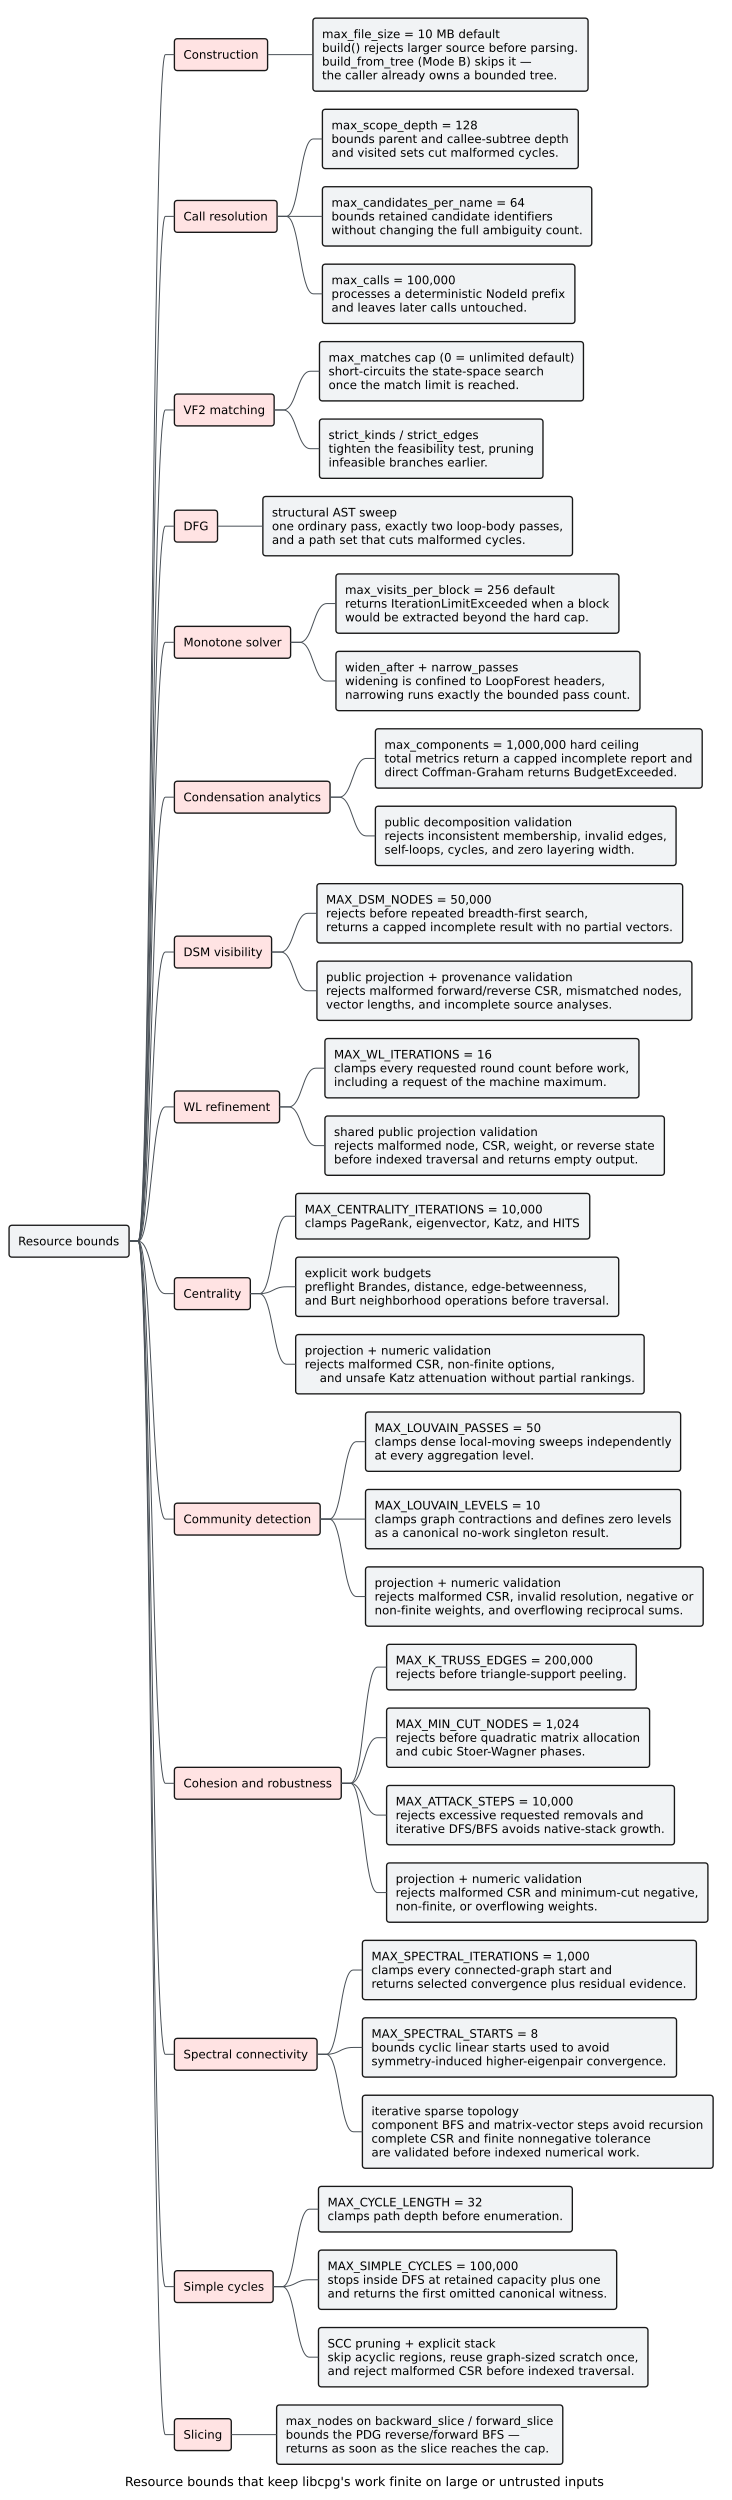
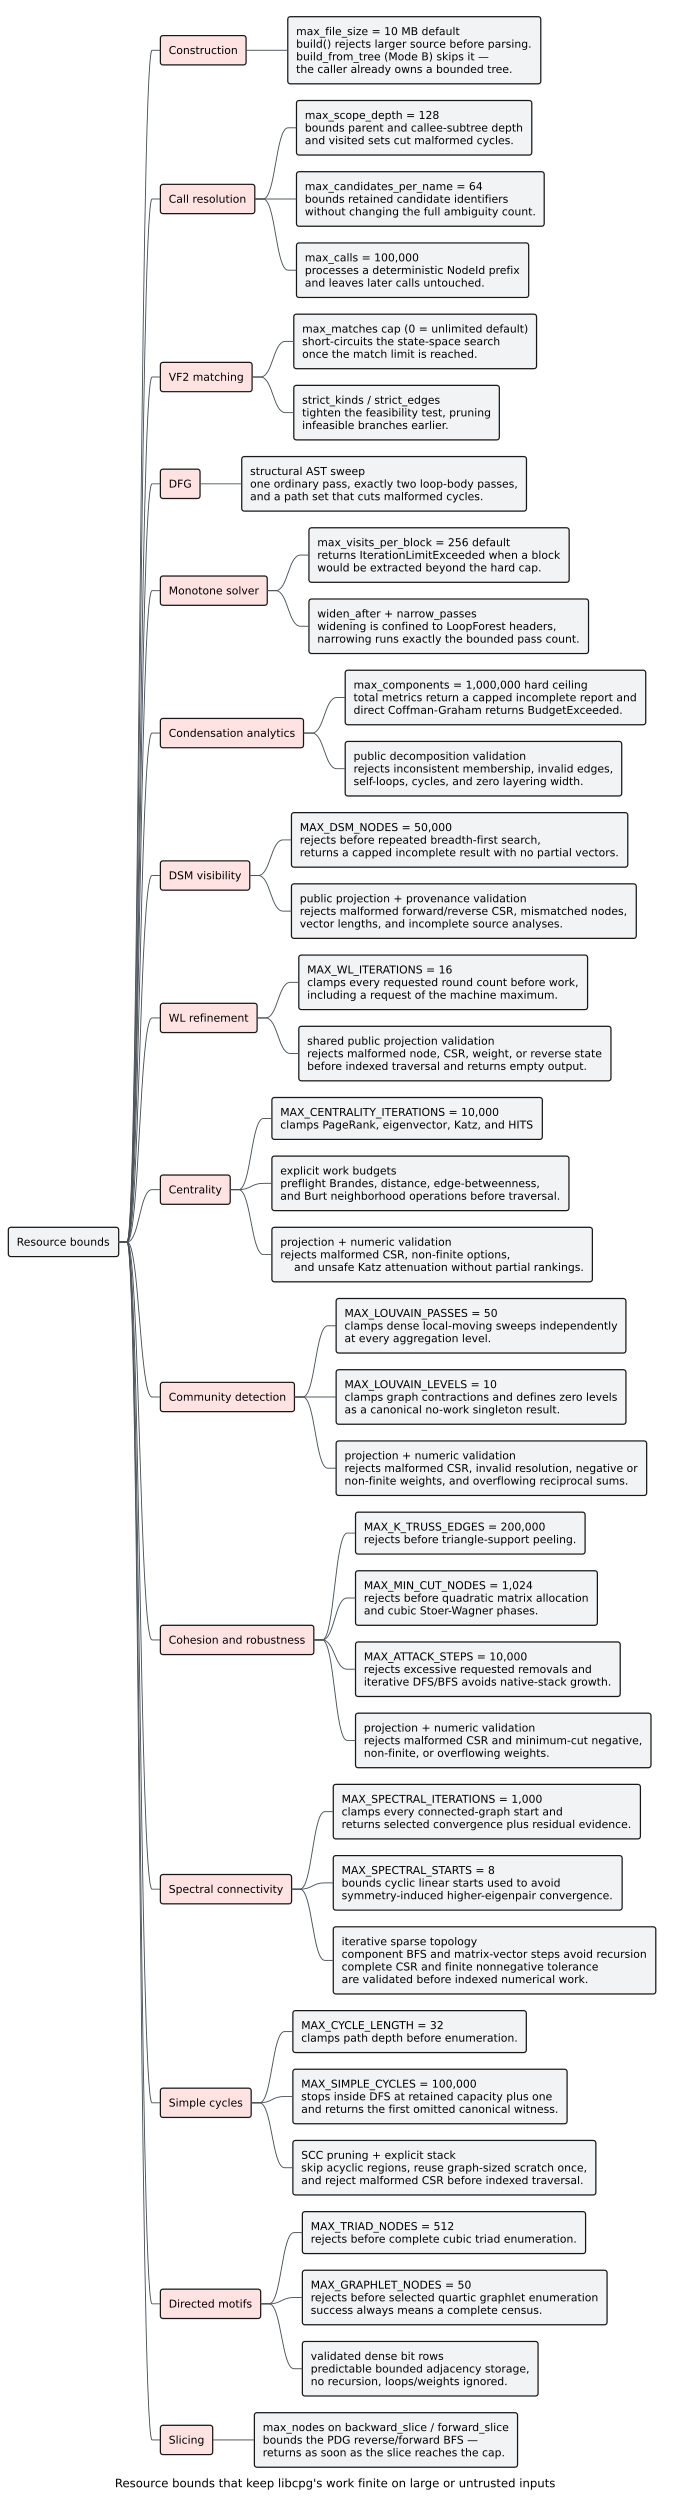
- <svg xmlns="http://www.w3.org/2000/svg" contentStyleType="text/css" data-diagram-type="MINDMAP" height="2757px" preserveAspectRatio="none" style="width:807px;height:2757px;background:#FFFFFF;" version="1.1" viewBox="0 0 807 2757" width="807px" zoomAndPan="magnify">
+ <svg xmlns="http://www.w3.org/2000/svg" contentStyleType="text/css" data-diagram-type="MINDMAP" height="2998px" preserveAspectRatio="none" style="width:807px;height:2998px;background:#FFFFFF;" version="1.1" viewBox="0 0 807 2998" width="807px" zoomAndPan="magnify">
  <defs />
  <g>
-     <rect fill="#F1F3F5" height="35.133" rx="3" ry="3" style="stroke:#181818;stroke-width:1.5;" width="132.328" x="10" y="1351.242" />
-     <text fill="#000000" font-family="'DejaVu Sans'" font-size="13" lengthAdjust="spacing" textLength="112.328" x="20" y="1373.309">Resource bounds</text>
+     <rect fill="#F1F3F5" height="35.133" rx="3" ry="3" style="stroke:#181818;stroke-width:1.5;" width="132.328" x="10" y="1471.773" />
+     <text fill="#000000" font-family="'DejaVu Sans'" font-size="13" lengthAdjust="spacing" textLength="112.328" x="20" y="1493.84">Resource bounds</text>
    <rect fill="#FFE3E3" height="35.133" rx="3" ry="3" style="stroke:#181818;stroke-width:1.5;" width="102.773" x="192.328" y="42.699" />
    <text fill="#000000" font-family="'DejaVu Sans'" font-size="13" lengthAdjust="spacing" textLength="82.773" x="202.328" y="64.766">Construction</text>
    <rect fill="#F1F3F5" height="80.531" rx="3" ry="3" style="stroke:#181818;stroke-width:1.5;" width="303.41" x="345.102" y="20" />
    <text fill="#000000" font-family="'DejaVu Sans'" font-size="13" lengthAdjust="spacing" textLength="196.168" x="355.102" y="42.067">max_file_size = 10 MB default</text>
    <text fill="#000000" font-family="'DejaVu Sans'" font-size="13" lengthAdjust="spacing" textLength="283.41" x="355.102" y="57.2">build() rejects larger source before parsing.</text>
    <text fill="#000000" font-family="'DejaVu Sans'" font-size="13" lengthAdjust="spacing" textLength="231.734" x="355.102" y="72.332">build_from_tree (Mode B) skips it —</text>
    <text fill="#000000" font-family="'DejaVu Sans'" font-size="13" lengthAdjust="spacing" textLength="259.962" x="355.102" y="87.465">the caller already owns a bounded tree.</text>
    <path d="M295.102,60.266 L305.102,60.266 C320.102,60.266 320.102,60.266 335.102,60.266 L345.102,60.266" fill="none" style="stroke:#495057;stroke-width:1.1;" />
-     <path d="M142.328,1368.809 L152.328,1368.809 C167.328,1368.809 167.328,60.266 182.328,60.266 L192.328,60.266" fill="none" style="stroke:#495057;stroke-width:1.1;" />
+     <path d="M142.328,1489.34 L152.328,1489.34 C167.328,1489.34 167.328,60.266 182.328,60.266 L192.328,60.266" fill="none" style="stroke:#495057;stroke-width:1.1;" />
    <rect fill="#FFE3E3" height="35.133" rx="3" ry="3" style="stroke:#181818;stroke-width:1.5;" width="113.222" x="192.328" y="221.062" />
    <text fill="#000000" font-family="'DejaVu Sans'" font-size="13" lengthAdjust="spacing" textLength="93.222" x="202.328" y="243.129">Call resolution</text>
    <rect fill="#F1F3F5" height="65.398" rx="3" ry="3" style="stroke:#181818;stroke-width:1.5;" width="282.158" x="355.55" y="120.531" />
    <text fill="#000000" font-family="'DejaVu Sans'" font-size="13" lengthAdjust="spacing" textLength="161.256" x="365.55" y="142.598">max_scope_depth = 128</text>
    <text fill="#000000" font-family="'DejaVu Sans'" font-size="13" lengthAdjust="spacing" textLength="262.158" x="365.55" y="157.731">bounds parent and callee-subtree depth</text>
    <text fill="#000000" font-family="'DejaVu Sans'" font-size="13" lengthAdjust="spacing" textLength="250.815" x="365.55" y="172.864">and visited sets cut malformed cycles.</text>
    <path d="M305.55,238.629 L315.55,238.629 C330.55,238.629 330.55,153.231 345.55,153.231 L355.55,153.231" fill="none" style="stroke:#495057;stroke-width:1.1;" />
    <rect fill="#F1F3F5" height="65.398" rx="3" ry="3" style="stroke:#181818;stroke-width:1.5;" width="297.05" x="355.55" y="205.93" />
    <text fill="#000000" font-family="'DejaVu Sans'" font-size="13" lengthAdjust="spacing" textLength="213.288" x="365.55" y="227.997">max_candidates_per_name = 64</text>
    <text fill="#000000" font-family="'DejaVu Sans'" font-size="13" lengthAdjust="spacing" textLength="244.258" x="365.55" y="243.129">bounds retained candidate identifiers</text>
    <text fill="#000000" font-family="'DejaVu Sans'" font-size="13" lengthAdjust="spacing" textLength="277.05" x="365.55" y="258.262">without changing the full ambiguity count.</text>
    <path d="M305.55,238.629 L315.55,238.629 C330.55,238.629 330.55,238.629 345.55,238.629 L355.55,238.629" fill="none" style="stroke:#495057;stroke-width:1.1;" />
    <rect fill="#F1F3F5" height="65.398" rx="3" ry="3" style="stroke:#181818;stroke-width:1.5;" width="278.445" x="355.55" y="291.328" />
    <text fill="#000000" font-family="'DejaVu Sans'" font-size="13" lengthAdjust="spacing" textLength="136.849" x="365.55" y="313.395">max_calls = 100,000</text>
    <text fill="#000000" font-family="'DejaVu Sans'" font-size="13" lengthAdjust="spacing" textLength="258.445" x="365.55" y="328.528">processes a deterministic NodeId prefix</text>
    <text fill="#000000" font-family="'DejaVu Sans'" font-size="13" lengthAdjust="spacing" textLength="215.693" x="365.55" y="343.661">and leaves later calls untouched.</text>
    <path d="M305.55,238.629 L315.55,238.629 C330.55,238.629 330.55,324.027 345.55,324.027 L355.55,324.027" fill="none" style="stroke:#495057;stroke-width:1.1;" />
-     <path d="M142.328,1368.809 L152.328,1368.809 C167.328,1368.809 167.328,238.629 182.328,238.629 L192.328,238.629" fill="none" style="stroke:#495057;stroke-width:1.1;" />
+     <path d="M142.328,1489.34 L152.328,1489.34 C167.328,1489.34 167.328,238.629 182.328,238.629 L192.328,238.629" fill="none" style="stroke:#495057;stroke-width:1.1;" />
    <rect fill="#FFE3E3" height="35.133" rx="3" ry="3" style="stroke:#181818;stroke-width:1.5;" width="109.991" x="192.328" y="434.559" />
    <text fill="#000000" font-family="'DejaVu Sans'" font-size="13" lengthAdjust="spacing" textLength="89.991" x="202.328" y="456.625">VF2 matching</text>
    <rect fill="#F1F3F5" height="65.398" rx="3" ry="3" style="stroke:#181818;stroke-width:1.5;" width="291.108" x="352.319" y="376.727" />
    <text fill="#000000" font-family="'DejaVu Sans'" font-size="13" lengthAdjust="spacing" textLength="271.108" x="362.319" y="398.793">max_matches cap (0 = unlimited default)</text>
    <text fill="#000000" font-family="'DejaVu Sans'" font-size="13" lengthAdjust="spacing" textLength="238.031" x="362.319" y="413.926">short-circuits the state-space search</text>
    <text fill="#000000" font-family="'DejaVu Sans'" font-size="13" lengthAdjust="spacing" textLength="210.507" x="362.319" y="429.059">once the match limit is reached.</text>
    <path d="M302.319,452.125 L312.319,452.125 C327.319,452.125 327.319,409.426 342.319,409.426 L352.319,409.426" fill="none" style="stroke:#495057;stroke-width:1.1;" />
    <rect fill="#F1F3F5" height="65.398" rx="3" ry="3" style="stroke:#181818;stroke-width:1.5;" width="246.478" x="352.319" y="462.125" />
    <text fill="#000000" font-family="'DejaVu Sans'" font-size="13" lengthAdjust="spacing" textLength="165.464" x="362.319" y="484.192">strict_kinds / strict_edges</text>
    <text fill="#000000" font-family="'DejaVu Sans'" font-size="13" lengthAdjust="spacing" textLength="226.478" x="362.319" y="499.325">tighten the feasibility test, pruning</text>
    <text fill="#000000" font-family="'DejaVu Sans'" font-size="13" lengthAdjust="spacing" textLength="176.871" x="362.319" y="514.457">infeasible branches earlier.</text>
    <path d="M302.319,452.125 L312.319,452.125 C327.319,452.125 327.319,494.824 342.319,494.824 L352.319,494.824" fill="none" style="stroke:#495057;stroke-width:1.1;" />
-     <path d="M142.328,1368.809 L152.328,1368.809 C167.328,1368.809 167.328,452.125 182.328,452.125 L192.328,452.125" fill="none" style="stroke:#495057;stroke-width:1.1;" />
+     <path d="M142.328,1489.34 L152.328,1489.34 C167.328,1489.34 167.328,452.125 182.328,452.125 L192.328,452.125" fill="none" style="stroke:#495057;stroke-width:1.1;" />
    <rect fill="#FFE3E3" height="35.133" rx="3" ry="3" style="stroke:#181818;stroke-width:1.5;" width="47.562" x="192.328" y="562.656" />
    <text fill="#000000" font-family="'DejaVu Sans'" font-size="13" lengthAdjust="spacing" textLength="27.561" x="202.328" y="584.723">DFG</text>
    <rect fill="#F1F3F5" height="65.398" rx="3" ry="3" style="stroke:#181818;stroke-width:1.5;" width="341.458" x="289.89" y="547.523" />
    <text fill="#000000" font-family="'DejaVu Sans'" font-size="13" lengthAdjust="spacing" textLength="137.865" x="299.89" y="569.59">structural AST sweep</text>
    <text fill="#000000" font-family="'DejaVu Sans'" font-size="13" lengthAdjust="spacing" textLength="321.458" x="299.89" y="584.723">one ordinary pass, exactly two loop-body passes,</text>
    <text fill="#000000" font-family="'DejaVu Sans'" font-size="13" lengthAdjust="spacing" textLength="279.963" x="299.89" y="599.856">and a path set that cuts malformed cycles.</text>
    <path d="M239.89,580.223 L249.89,580.223 C264.89,580.223 264.89,580.223 279.89,580.223 L289.89,580.223" fill="none" style="stroke:#495057;stroke-width:1.1;" />
-     <path d="M142.328,1368.809 L152.328,1368.809 C167.328,1368.809 167.328,580.223 182.328,580.223 L192.328,580.223" fill="none" style="stroke:#495057;stroke-width:1.1;" />
+     <path d="M142.328,1489.34 L152.328,1489.34 C167.328,1489.34 167.328,580.223 182.328,580.223 L192.328,580.223" fill="none" style="stroke:#495057;stroke-width:1.1;" />
    <rect fill="#FFE3E3" height="35.133" rx="3" ry="3" style="stroke:#181818;stroke-width:1.5;" width="128.158" x="192.328" y="690.754" />
    <text fill="#000000" font-family="'DejaVu Sans'" font-size="13" lengthAdjust="spacing" textLength="108.158" x="202.328" y="712.821">Monotone solver</text>
    <rect fill="#F1F3F5" height="65.398" rx="3" ry="3" style="stroke:#181818;stroke-width:1.5;" width="312.056" x="370.486" y="632.922" />
    <text fill="#000000" font-family="'DejaVu Sans'" font-size="13" lengthAdjust="spacing" textLength="231.315" x="380.486" y="654.989">max_visits_per_block = 256 default</text>
    <text fill="#000000" font-family="'DejaVu Sans'" font-size="13" lengthAdjust="spacing" textLength="292.056" x="380.486" y="670.122">returns IterationLimitExceeded when a block</text>
    <text fill="#000000" font-family="'DejaVu Sans'" font-size="13" lengthAdjust="spacing" textLength="269.35" x="380.486" y="685.254">would be extracted beyond the hard cap.</text>
    <path d="M320.486,708.32 L330.486,708.32 C345.486,708.32 345.486,665.621 360.486,665.621 L370.486,665.621" fill="none" style="stroke:#495057;stroke-width:1.1;" />
    <rect fill="#F1F3F5" height="65.398" rx="3" ry="3" style="stroke:#181818;stroke-width:1.5;" width="335.275" x="370.486" y="718.32" />
    <text fill="#000000" font-family="'DejaVu Sans'" font-size="13" lengthAdjust="spacing" textLength="191.89" x="380.486" y="740.387">widen_after + narrow_passes</text>
    <text fill="#000000" font-family="'DejaVu Sans'" font-size="13" lengthAdjust="spacing" textLength="287.701" x="380.486" y="755.52">widening is confined to LoopForest headers,</text>
    <text fill="#000000" font-family="'DejaVu Sans'" font-size="13" lengthAdjust="spacing" textLength="315.275" x="380.486" y="770.653">narrowing runs exactly the bounded pass count.</text>
    <path d="M320.486,708.32 L330.486,708.32 C345.486,708.32 345.486,751.019 360.486,751.019 L370.486,751.019" fill="none" style="stroke:#495057;stroke-width:1.1;" />
-     <path d="M142.328,1368.809 L152.328,1368.809 C167.328,1368.809 167.328,708.32 182.328,708.32 L192.328,708.32" fill="none" style="stroke:#495057;stroke-width:1.1;" />
+     <path d="M142.328,1489.34 L152.328,1489.34 C167.328,1489.34 167.328,708.32 182.328,708.32 L192.328,708.32" fill="none" style="stroke:#495057;stroke-width:1.1;" />
    <rect fill="#FFE3E3" height="35.133" rx="3" ry="3" style="stroke:#181818;stroke-width:1.5;" width="171.639" x="192.328" y="861.551" />
    <text fill="#000000" font-family="'DejaVu Sans'" font-size="13" lengthAdjust="spacing" textLength="151.639" x="202.328" y="883.618">Condensation analytics</text>
    <rect fill="#F1F3F5" height="65.398" rx="3" ry="3" style="stroke:#181818;stroke-width:1.5;" width="360.406" x="413.967" y="803.719" />
    <text fill="#000000" font-family="'DejaVu Sans'" font-size="13" lengthAdjust="spacing" textLength="280.998" x="423.967" y="825.786">max_components = 1,000,000 hard ceiling</text>
    <text fill="#000000" font-family="'DejaVu Sans'" font-size="13" lengthAdjust="spacing" textLength="340.406" x="423.967" y="840.918">total metrics return a capped incomplete report and</text>
    <text fill="#000000" font-family="'DejaVu Sans'" font-size="13" lengthAdjust="spacing" textLength="323.324" x="423.967" y="856.051">direct Coffman-Graham returns BudgetExceeded.</text>
    <path d="M363.967,879.117 L373.967,879.117 C388.967,879.117 388.967,836.418 403.967,836.418 L413.967,836.418" fill="none" style="stroke:#495057;stroke-width:1.1;" />
    <rect fill="#F1F3F5" height="65.398" rx="3" ry="3" style="stroke:#181818;stroke-width:1.5;" width="331.6" x="413.967" y="889.117" />
    <text fill="#000000" font-family="'DejaVu Sans'" font-size="13" lengthAdjust="spacing" textLength="206.889" x="423.967" y="911.184">public decomposition validation</text>
    <text fill="#000000" font-family="'DejaVu Sans'" font-size="13" lengthAdjust="spacing" textLength="311.6" x="423.967" y="926.317">rejects inconsistent membership, invalid edges,</text>
    <text fill="#000000" font-family="'DejaVu Sans'" font-size="13" lengthAdjust="spacing" textLength="276.752" x="423.967" y="941.45">self-loops, cycles, and zero layering width.</text>
    <path d="M363.967,879.117 L373.967,879.117 C388.967,879.117 388.967,921.816 403.967,921.816 L413.967,921.816" fill="none" style="stroke:#495057;stroke-width:1.1;" />
-     <path d="M142.328,1368.809 L152.328,1368.809 C167.328,1368.809 167.328,879.117 182.328,879.117 L192.328,879.117" fill="none" style="stroke:#495057;stroke-width:1.1;" />
+     <path d="M142.328,1489.34 L152.328,1489.34 C167.328,1489.34 167.328,879.117 182.328,879.117 L192.328,879.117" fill="none" style="stroke:#495057;stroke-width:1.1;" />
    <rect fill="#FFE3E3" height="35.133" rx="3" ry="3" style="stroke:#181818;stroke-width:1.5;" width="107.179" x="192.328" y="1032.348" />
    <text fill="#000000" font-family="'DejaVu Sans'" font-size="13" lengthAdjust="spacing" textLength="87.179" x="202.328" y="1054.415">DSM visibility</text>
    <rect fill="#F1F3F5" height="65.398" rx="3" ry="3" style="stroke:#181818;stroke-width:1.5;" width="403.329" x="349.507" y="974.516" />
    <text fill="#000000" font-family="'DejaVu Sans'" font-size="13" lengthAdjust="spacing" textLength="182.571" x="359.507" y="996.582">MAX_DSM_NODES = 50,000</text>
    <text fill="#000000" font-family="'DejaVu Sans'" font-size="13" lengthAdjust="spacing" textLength="290.373" x="359.507" y="1011.715">rejects before repeated breadth-first search,</text>
    <text fill="#000000" font-family="'DejaVu Sans'" font-size="13" lengthAdjust="spacing" textLength="383.329" x="359.507" y="1026.848">returns a capped incomplete result with no partial vectors.</text>
    <path d="M299.507,1049.914 L309.507,1049.914 C324.507,1049.914 324.507,1007.215 339.507,1007.215 L349.507,1007.215" fill="none" style="stroke:#495057;stroke-width:1.1;" />
    <rect fill="#F1F3F5" height="65.398" rx="3" ry="3" style="stroke:#181818;stroke-width:1.5;" width="413.517" x="349.507" y="1059.914" />
    <text fill="#000000" font-family="'DejaVu Sans'" font-size="13" lengthAdjust="spacing" textLength="272.581" x="359.507" y="1081.981">public projection + provenance validation</text>
    <text fill="#000000" font-family="'DejaVu Sans'" font-size="13" lengthAdjust="spacing" textLength="393.517" x="359.507" y="1097.114">rejects malformed forward/reverse CSR, mismatched nodes,</text>
    <text fill="#000000" font-family="'DejaVu Sans'" font-size="13" lengthAdjust="spacing" textLength="315.878" x="359.507" y="1112.247">vector lengths, and incomplete source analyses.</text>
    <path d="M299.507,1049.914 L309.507,1049.914 C324.507,1049.914 324.507,1092.613 339.507,1092.613 L349.507,1092.613" fill="none" style="stroke:#495057;stroke-width:1.1;" />
-     <path d="M142.328,1368.809 L152.328,1368.809 C167.328,1368.809 167.328,1049.914 182.328,1049.914 L192.328,1049.914" fill="none" style="stroke:#495057;stroke-width:1.1;" />
+     <path d="M142.328,1489.34 L152.328,1489.34 C167.328,1489.34 167.328,1049.914 182.328,1049.914 L192.328,1049.914" fill="none" style="stroke:#495057;stroke-width:1.1;" />
    <rect fill="#FFE3E3" height="35.133" rx="3" ry="3" style="stroke:#181818;stroke-width:1.5;" width="115.996" x="192.328" y="1203.145" />
    <text fill="#000000" font-family="'DejaVu Sans'" font-size="13" lengthAdjust="spacing" textLength="95.996" x="202.328" y="1225.211">WL refinement</text>
    <rect fill="#F1F3F5" height="65.398" rx="3" ry="3" style="stroke:#181818;stroke-width:1.5;" width="346.308" x="358.324" y="1145.312" />
    <text fill="#000000" font-family="'DejaVu Sans'" font-size="13" lengthAdjust="spacing" textLength="175.709" x="368.324" y="1167.379">MAX_WL_ITERATIONS = 16</text>
    <text fill="#000000" font-family="'DejaVu Sans'" font-size="13" lengthAdjust="spacing" textLength="326.308" x="368.324" y="1182.512">clamps every requested round count before work,</text>
    <text fill="#000000" font-family="'DejaVu Sans'" font-size="13" lengthAdjust="spacing" textLength="301.031" x="368.324" y="1197.645">including a request of the machine maximum.</text>
    <path d="M308.324,1220.711 L318.324,1220.711 C333.324,1220.711 333.324,1178.012 348.324,1178.012 L358.324,1178.012" fill="none" style="stroke:#495057;stroke-width:1.1;" />
    <rect fill="#F1F3F5" height="65.398" rx="3" ry="3" style="stroke:#181818;stroke-width:1.5;" width="374.339" x="358.324" y="1230.711" />
    <text fill="#000000" font-family="'DejaVu Sans'" font-size="13" lengthAdjust="spacing" textLength="225.297" x="368.324" y="1252.778">shared public projection validation</text>
    <text fill="#000000" font-family="'DejaVu Sans'" font-size="13" lengthAdjust="spacing" textLength="354.339" x="368.324" y="1267.911">rejects malformed node, CSR, weight, or reverse state</text>
    <text fill="#000000" font-family="'DejaVu Sans'" font-size="13" lengthAdjust="spacing" textLength="336.965" x="368.324" y="1283.043">before indexed traversal and returns empty output.</text>
    <path d="M308.324,1220.711 L318.324,1220.711 C333.324,1220.711 333.324,1263.41 348.324,1263.41 L358.324,1263.41" fill="none" style="stroke:#495057;stroke-width:1.1;" />
-     <path d="M142.328,1368.809 L152.328,1368.809 C167.328,1368.809 167.328,1220.711 182.328,1220.711 L192.328,1220.711" fill="none" style="stroke:#495057;stroke-width:1.1;" />
+     <path d="M142.328,1489.34 L152.328,1489.34 C167.328,1489.34 167.328,1220.711 182.328,1220.711 L192.328,1220.711" fill="none" style="stroke:#495057;stroke-width:1.1;" />
    <rect fill="#FFE3E3" height="35.133" rx="3" ry="3" style="stroke:#181818;stroke-width:1.5;" width="83.737" x="192.328" y="1409.074" />
    <text fill="#000000" font-family="'DejaVu Sans'" font-size="13" lengthAdjust="spacing" textLength="63.737" x="202.328" y="1431.141">Centrality</text>
    <rect fill="#F1F3F5" height="50.266" rx="3" ry="3" style="stroke:#181818;stroke-width:1.5;" width="324.3" x="326.065" y="1316.109" />
    <text fill="#000000" font-family="'DejaVu Sans'" font-size="13" lengthAdjust="spacing" textLength="264.399" x="336.065" y="1338.176">MAX_CENTRALITY_ITERATIONS = 10,000</text>
    <text fill="#000000" font-family="'DejaVu Sans'" font-size="13" lengthAdjust="spacing" textLength="304.3" x="336.065" y="1353.309">clamps PageRank, eigenvector, Katz, and HITS</text>
    <path d="M276.065,1426.641 L286.065,1426.641 C301.065,1426.641 301.065,1341.242 316.065,1341.242 L326.065,1341.242" fill="none" style="stroke:#495057;stroke-width:1.1;" />
    <rect fill="#F1F3F5" height="65.398" rx="3" ry="3" style="stroke:#181818;stroke-width:1.5;" width="356.248" x="326.065" y="1386.375" />
    <text fill="#000000" font-family="'DejaVu Sans'" font-size="13" lengthAdjust="spacing" textLength="139.61" x="336.065" y="1408.442">explicit work budgets</text>
    <text fill="#000000" font-family="'DejaVu Sans'" font-size="13" lengthAdjust="spacing" textLength="311.543" x="336.065" y="1423.575">preflight Brandes, distance, edge-betweenness,</text>
    <text fill="#000000" font-family="'DejaVu Sans'" font-size="13" lengthAdjust="spacing" textLength="336.248" x="336.065" y="1438.707">and Burt neighborhood operations before traversal.</text>
    <path d="M276.065,1426.641 L286.065,1426.641 C301.065,1426.641 301.065,1419.074 316.065,1419.074 L326.065,1419.074" fill="none" style="stroke:#495057;stroke-width:1.1;" />
    <rect fill="#F1F3F5" height="65.398" rx="3" ry="3" style="stroke:#181818;stroke-width:1.5;" width="384.298" x="326.065" y="1471.773" />
    <text fill="#000000" font-family="'DejaVu Sans'" font-size="13" lengthAdjust="spacing" textLength="205.747" x="336.065" y="1493.84">projection + numeric validation</text>
    <text fill="#000000" font-family="'DejaVu Sans'" font-size="13" lengthAdjust="spacing" textLength="276.294" x="336.065" y="1508.973">rejects malformed CSR, non-finite options,</text>
    <text fill="#000000" font-family="'DejaVu Sans'" font-size="13" lengthAdjust="spacing" textLength="347.769" x="352.594" y="1524.106">and unsafe Katz attenuation without partial rankings.</text>
    <path d="M276.065,1426.641 L286.065,1426.641 C301.065,1426.641 301.065,1504.473 316.065,1504.473 L326.065,1504.473" fill="none" style="stroke:#495057;stroke-width:1.1;" />
-     <path d="M142.328,1368.809 L152.328,1368.809 C167.328,1368.809 167.328,1426.641 182.328,1426.641 L192.328,1426.641" fill="none" style="stroke:#495057;stroke-width:1.1;" />
+     <path d="M142.328,1489.34 L152.328,1489.34 C167.328,1489.34 167.328,1426.641 182.328,1426.641 L192.328,1426.641" fill="none" style="stroke:#495057;stroke-width:1.1;" />
    <rect fill="#FFE3E3" height="35.133" rx="3" ry="3" style="stroke:#181818;stroke-width:1.5;" width="160.766" x="192.328" y="1657.703" />
    <text fill="#000000" font-family="'DejaVu Sans'" font-size="13" lengthAdjust="spacing" textLength="140.766" x="202.328" y="1679.77">Community detection</text>
    <rect fill="#F1F3F5" height="65.398" rx="3" ry="3" style="stroke:#181818;stroke-width:1.5;" width="347.507" x="403.094" y="1557.172" />
    <text fill="#000000" font-family="'DejaVu Sans'" font-size="13" lengthAdjust="spacing" textLength="185.751" x="413.094" y="1579.239">MAX_LOUVAIN_PASSES = 50</text>
    <text fill="#000000" font-family="'DejaVu Sans'" font-size="13" lengthAdjust="spacing" textLength="327.507" x="413.094" y="1594.372">clamps dense local-moving sweeps independently</text>
    <text fill="#000000" font-family="'DejaVu Sans'" font-size="13" lengthAdjust="spacing" textLength="176.167" x="413.094" y="1609.504">at every aggregation level.</text>
    <path d="M353.094,1675.27 L363.094,1675.27 C378.094,1675.27 378.094,1589.871 393.094,1589.871 L403.094,1589.871" fill="none" style="stroke:#495057;stroke-width:1.1;" />
    <rect fill="#F1F3F5" height="65.398" rx="3" ry="3" style="stroke:#181818;stroke-width:1.5;" width="347.545" x="403.094" y="1642.57" />
    <text fill="#000000" font-family="'DejaVu Sans'" font-size="13" lengthAdjust="spacing" textLength="184.107" x="413.094" y="1664.637">MAX_LOUVAIN_LEVELS = 10</text>
    <text fill="#000000" font-family="'DejaVu Sans'" font-size="13" lengthAdjust="spacing" textLength="327.545" x="413.094" y="1679.77">clamps graph contractions and defines zero levels</text>
    <text fill="#000000" font-family="'DejaVu Sans'" font-size="13" lengthAdjust="spacing" textLength="258.565" x="413.094" y="1694.903">as a canonical no-work singleton result.</text>
    <path d="M353.094,1675.27 L363.094,1675.27 C378.094,1675.27 378.094,1675.27 393.094,1675.27 L403.094,1675.27" fill="none" style="stroke:#495057;stroke-width:1.1;" />
    <rect fill="#F1F3F5" height="65.398" rx="3" ry="3" style="stroke:#181818;stroke-width:1.5;" width="372.384" x="403.094" y="1727.969" />
    <text fill="#000000" font-family="'DejaVu Sans'" font-size="13" lengthAdjust="spacing" textLength="205.747" x="413.094" y="1750.036">projection + numeric validation</text>
    <text fill="#000000" font-family="'DejaVu Sans'" font-size="13" lengthAdjust="spacing" textLength="352.384" x="413.094" y="1765.168">rejects malformed CSR, invalid resolution, negative or</text>
    <text fill="#000000" font-family="'DejaVu Sans'" font-size="13" lengthAdjust="spacing" textLength="340.939" x="413.094" y="1780.301">non-finite weights, and overflowing reciprocal sums.</text>
    <path d="M353.094,1675.27 L363.094,1675.27 C378.094,1675.27 378.094,1760.668 393.094,1760.668 L403.094,1760.668" fill="none" style="stroke:#495057;stroke-width:1.1;" />
-     <path d="M142.328,1368.809 L152.328,1368.809 C167.328,1368.809 167.328,1675.27 182.328,1675.27 L192.328,1675.27" fill="none" style="stroke:#495057;stroke-width:1.1;" />
+     <path d="M142.328,1489.34 L152.328,1489.34 C167.328,1489.34 167.328,1675.27 182.328,1675.27 L192.328,1675.27" fill="none" style="stroke:#495057;stroke-width:1.1;" />
    <rect fill="#FFE3E3" height="35.133" rx="3" ry="3" style="stroke:#181818;stroke-width:1.5;" width="184.011" x="192.328" y="1949.031" />
    <text fill="#000000" font-family="'DejaVu Sans'" font-size="13" lengthAdjust="spacing" textLength="164.011" x="202.328" y="1971.098">Cohesion and robustness</text>
    <rect fill="#F1F3F5" height="50.266" rx="3" ry="3" style="stroke:#181818;stroke-width:1.5;" width="275.309" x="426.339" y="1813.367" />
    <text fill="#000000" font-family="'DejaVu Sans'" font-size="13" lengthAdjust="spacing" textLength="217.712" x="436.339" y="1835.434">MAX_K_TRUSS_EDGES = 200,000</text>
    <text fill="#000000" font-family="'DejaVu Sans'" font-size="13" lengthAdjust="spacing" textLength="255.309" x="436.339" y="1850.567">rejects before triangle-support peeling.</text>
    <path d="M376.339,1966.598 L386.339,1966.598 C401.339,1966.598 401.339,1838.5 416.339,1838.5 L426.339,1838.5" fill="none" style="stroke:#495057;stroke-width:1.1;" />
    <rect fill="#F1F3F5" height="65.398" rx="3" ry="3" style="stroke:#181818;stroke-width:1.5;" width="290.036" x="426.339" y="1883.633" />
    <text fill="#000000" font-family="'DejaVu Sans'" font-size="13" lengthAdjust="spacing" textLength="202.63" x="436.339" y="1905.7">MAX_MIN_CUT_NODES = 1,024</text>
    <text fill="#000000" font-family="'DejaVu Sans'" font-size="13" lengthAdjust="spacing" textLength="270.036" x="436.339" y="1920.832">rejects before quadratic matrix allocation</text>
    <text fill="#000000" font-family="'DejaVu Sans'" font-size="13" lengthAdjust="spacing" textLength="211.377" x="436.339" y="1935.965">and cubic Stoer-Wagner phases.</text>
    <path d="M376.339,1966.598 L386.339,1966.598 C401.339,1966.598 401.339,1916.332 416.339,1916.332 L426.339,1916.332" fill="none" style="stroke:#495057;stroke-width:1.1;" />
    <rect fill="#F1F3F5" height="65.398" rx="3" ry="3" style="stroke:#181818;stroke-width:1.5;" width="317.426" x="426.339" y="1969.031" />
    <text fill="#000000" font-family="'DejaVu Sans'" font-size="13" lengthAdjust="spacing" textLength="198.428" x="436.339" y="1991.098">MAX_ATTACK_STEPS = 10,000</text>
    <text fill="#000000" font-family="'DejaVu Sans'" font-size="13" lengthAdjust="spacing" textLength="274.6" x="436.339" y="2006.231">rejects excessive requested removals and</text>
    <text fill="#000000" font-family="'DejaVu Sans'" font-size="13" lengthAdjust="spacing" textLength="297.426" x="436.339" y="2021.364">iterative DFS/BFS avoids native-stack growth.</text>
    <path d="M376.339,1966.598 L386.339,1966.598 C401.339,1966.598 401.339,2001.73 416.339,2001.73 L426.339,2001.73" fill="none" style="stroke:#495057;stroke-width:1.1;" />
    <rect fill="#F1F3F5" height="65.398" rx="3" ry="3" style="stroke:#181818;stroke-width:1.5;" width="354.337" x="426.339" y="2054.43" />
    <text fill="#000000" font-family="'DejaVu Sans'" font-size="13" lengthAdjust="spacing" textLength="205.747" x="436.339" y="2076.497">projection + numeric validation</text>
    <text fill="#000000" font-family="'DejaVu Sans'" font-size="13" lengthAdjust="spacing" textLength="334.337" x="436.339" y="2091.629">rejects malformed CSR and minimum-cut negative,</text>
    <text fill="#000000" font-family="'DejaVu Sans'" font-size="13" lengthAdjust="spacing" textLength="222.689" x="436.339" y="2106.762">non-finite, or overflowing weights.</text>
    <path d="M376.339,1966.598 L386.339,1966.598 C401.339,1966.598 401.339,2087.129 416.339,2087.129 L426.339,2087.129" fill="none" style="stroke:#495057;stroke-width:1.1;" />
-     <path d="M142.328,1368.809 L152.328,1368.809 C167.328,1368.809 167.328,1966.598 182.328,1966.598 L192.328,1966.598" fill="none" style="stroke:#495057;stroke-width:1.1;" />
+     <path d="M142.328,1489.34 L152.328,1489.34 C167.328,1489.34 167.328,1966.598 182.328,1966.598 L192.328,1966.598" fill="none" style="stroke:#495057;stroke-width:1.1;" />
    <rect fill="#FFE3E3" height="35.133" rx="3" ry="3" style="stroke:#181818;stroke-width:1.5;" width="157.332" x="192.328" y="2247.926" />
    <text fill="#000000" font-family="'DejaVu Sans'" font-size="13" lengthAdjust="spacing" textLength="137.332" x="202.328" y="2269.993">Spectral connectivity</text>
    <rect fill="#F1F3F5" height="65.398" rx="3" ry="3" style="stroke:#181818;stroke-width:1.5;" width="368.328" x="399.66" y="2139.828" />
    <text fill="#000000" font-family="'DejaVu Sans'" font-size="13" lengthAdjust="spacing" textLength="242.779" x="409.66" y="2161.895">MAX_SPECTRAL_ITERATIONS = 1,000</text>
    <text fill="#000000" font-family="'DejaVu Sans'" font-size="13" lengthAdjust="spacing" textLength="265.224" x="409.66" y="2177.028">clamps every connected-graph start and</text>
    <text fill="#000000" font-family="'DejaVu Sans'" font-size="13" lengthAdjust="spacing" textLength="348.328" x="409.66" y="2192.161">returns selected convergence plus residual evidence.</text>
    <path d="M349.66,2265.492 L359.66,2265.492 C374.66,2265.492 374.66,2172.527 389.66,2172.527 L399.66,2172.527" fill="none" style="stroke:#495057;stroke-width:1.1;" />
    <rect fill="#F1F3F5" height="65.398" rx="3" ry="3" style="stroke:#181818;stroke-width:1.5;" width="346.416" x="399.66" y="2225.227" />
    <text fill="#000000" font-family="'DejaVu Sans'" font-size="13" lengthAdjust="spacing" textLength="186.247" x="409.66" y="2247.294">MAX_SPECTRAL_STARTS = 8</text>
    <text fill="#000000" font-family="'DejaVu Sans'" font-size="13" lengthAdjust="spacing" textLength="262.476" x="409.66" y="2262.426">bounds cyclic linear starts used to avoid</text>
    <text fill="#000000" font-family="'DejaVu Sans'" font-size="13" lengthAdjust="spacing" textLength="326.416" x="409.66" y="2277.559">symmetry-induced higher-eigenpair convergence.</text>
    <path d="M349.66,2265.492 L359.66,2265.492 C374.66,2265.492 374.66,2257.926 389.66,2257.926 L399.66,2257.926" fill="none" style="stroke:#495057;stroke-width:1.1;" />
    <rect fill="#F1F3F5" height="80.531" rx="3" ry="3" style="stroke:#181818;stroke-width:1.5;" width="386.768" x="399.66" y="2310.625" />
    <text fill="#000000" font-family="'DejaVu Sans'" font-size="13" lengthAdjust="spacing" textLength="162.557" x="409.66" y="2332.692">iterative sparse topology</text>
    <text fill="#000000" font-family="'DejaVu Sans'" font-size="13" lengthAdjust="spacing" textLength="366.768" x="409.66" y="2347.825">component BFS and matrix-vector steps avoid recursion</text>
    <text fill="#000000" font-family="'DejaVu Sans'" font-size="13" lengthAdjust="spacing" textLength="307.982" x="409.66" y="2362.957">complete CSR and finite nonnegative tolerance</text>
    <text fill="#000000" font-family="'DejaVu Sans'" font-size="13" lengthAdjust="spacing" textLength="297" x="409.66" y="2378.09">are validated before indexed numerical work.</text>
    <path d="M349.66,2265.492 L359.66,2265.492 C374.66,2265.492 374.66,2350.891 389.66,2350.891 L399.66,2350.891" fill="none" style="stroke:#495057;stroke-width:1.1;" />
-     <path d="M142.328,1368.809 L152.328,1368.809 C167.328,1368.809 167.328,2265.492 182.328,2265.492 L192.328,2265.492" fill="none" style="stroke:#495057;stroke-width:1.1;" />
+     <path d="M142.328,1489.34 L152.328,1489.34 C167.328,1489.34 167.328,2265.492 182.328,2265.492 L192.328,2265.492" fill="none" style="stroke:#495057;stroke-width:1.1;" />
    <rect fill="#FFE3E3" height="35.133" rx="3" ry="3" style="stroke:#181818;stroke-width:1.5;" width="108.893" x="192.328" y="2504.121" />
    <text fill="#000000" font-family="'DejaVu Sans'" font-size="13" lengthAdjust="spacing" textLength="88.893" x="202.328" y="2526.188">Simple cycles</text>
    <rect fill="#F1F3F5" height="50.266" rx="3" ry="3" style="stroke:#181818;stroke-width:1.5;" width="279.943" x="351.221" y="2411.156" />
    <text fill="#000000" font-family="'DejaVu Sans'" font-size="13" lengthAdjust="spacing" textLength="172.237" x="361.221" y="2433.223">MAX_CYCLE_LENGTH = 32</text>
    <text fill="#000000" font-family="'DejaVu Sans'" font-size="13" lengthAdjust="spacing" textLength="259.943" x="361.221" y="2448.356">clamps path depth before enumeration.</text>
    <path d="M301.221,2521.688 L311.221,2521.688 C326.221,2521.688 326.221,2436.289 341.221,2436.289 L351.221,2436.289" fill="none" style="stroke:#495057;stroke-width:1.1;" />
    <rect fill="#F1F3F5" height="65.398" rx="3" ry="3" style="stroke:#181818;stroke-width:1.5;" width="328.839" x="351.221" y="2481.422" />
    <text fill="#000000" font-family="'DejaVu Sans'" font-size="13" lengthAdjust="spacing" textLength="211.333" x="361.221" y="2503.489">MAX_SIMPLE_CYCLES = 100,000</text>
    <text fill="#000000" font-family="'DejaVu Sans'" font-size="13" lengthAdjust="spacing" textLength="301.52" x="361.221" y="2518.622">stops inside DFS at retained capacity plus one</text>
    <text fill="#000000" font-family="'DejaVu Sans'" font-size="13" lengthAdjust="spacing" textLength="308.839" x="361.221" y="2533.754">and returns the first omitted canonical witness.</text>
    <path d="M301.221,2521.688 L311.221,2521.688 C326.221,2521.688 326.221,2514.121 341.221,2514.121 L351.221,2514.121" fill="none" style="stroke:#495057;stroke-width:1.1;" />
    <rect fill="#F1F3F5" height="65.398" rx="3" ry="3" style="stroke:#181818;stroke-width:1.5;" width="363.332" x="351.221" y="2566.82" />
    <text fill="#000000" font-family="'DejaVu Sans'" font-size="13" lengthAdjust="spacing" textLength="185.542" x="361.221" y="2588.887">SCC pruning + explicit stack</text>
    <text fill="#000000" font-family="'DejaVu Sans'" font-size="13" lengthAdjust="spacing" textLength="343.332" x="361.221" y="2604.02">skip acyclic regions, reuse graph-sized scratch once,</text>
    <text fill="#000000" font-family="'DejaVu Sans'" font-size="13" lengthAdjust="spacing" textLength="339.936" x="361.221" y="2619.153">and reject malformed CSR before indexed traversal.</text>
    <path d="M301.221,2521.688 L311.221,2521.688 C326.221,2521.688 326.221,2599.519 341.221,2599.519 L351.221,2599.519" fill="none" style="stroke:#495057;stroke-width:1.1;" />
-     <path d="M142.328,1368.809 L152.328,1368.809 C167.328,1368.809 167.328,2521.688 182.328,2521.688 L192.328,2521.688" fill="none" style="stroke:#495057;stroke-width:1.1;" />
-     <rect fill="#FFE3E3" height="35.133" rx="3" ry="3" style="stroke:#181818;stroke-width:1.5;" width="62.726" x="192.328" y="2667.352" />
-     <text fill="#000000" font-family="'DejaVu Sans'" font-size="13" lengthAdjust="spacing" textLength="42.726" x="202.328" y="2689.419">Slicing</text>
-     <rect fill="#F1F3F5" height="65.398" rx="3" ry="3" style="stroke:#181818;stroke-width:1.5;" width="315.585" x="305.054" y="2652.219" />
-     <text fill="#000000" font-family="'DejaVu Sans'" font-size="13" lengthAdjust="spacing" textLength="295.585" x="315.054" y="2674.286">max_nodes on backward_slice / forward_slice</text>
-     <text fill="#000000" font-family="'DejaVu Sans'" font-size="13" lengthAdjust="spacing" textLength="258.877" x="315.054" y="2689.419">bounds the PDG reverse/forward BFS —</text>
-     <text fill="#000000" font-family="'DejaVu Sans'" font-size="13" lengthAdjust="spacing" textLength="291.269" x="315.054" y="2704.551">returns as soon as the slice reaches the cap.</text>
-     <path d="M255.054,2684.918 L265.054,2684.918 C280.054,2684.918 280.054,2684.918 295.054,2684.918 L305.054,2684.918" fill="none" style="stroke:#495057;stroke-width:1.1;" />
-     <path d="M142.328,1368.809 L152.328,1368.809 C167.328,1368.809 167.328,2684.918 182.328,2684.918 L192.328,2684.918" fill="none" style="stroke:#495057;stroke-width:1.1;" />
+     <path d="M142.328,1489.34 L152.328,1489.34 C167.328,1489.34 167.328,2521.688 182.328,2521.688 L192.328,2521.688" fill="none" style="stroke:#495057;stroke-width:1.1;" />
+     <rect fill="#FFE3E3" height="35.133" rx="3" ry="3" style="stroke:#181818;stroke-width:1.5;" width="120.268" x="192.328" y="2745.184" />
+     <text fill="#000000" font-family="'DejaVu Sans'" font-size="13" lengthAdjust="spacing" textLength="100.268" x="202.328" y="2767.251">Directed motifs</text>
+     <rect fill="#F1F3F5" height="50.266" rx="3" ry="3" style="stroke:#181818;stroke-width:1.5;" width="339.63" x="362.596" y="2652.219" />
+     <text fill="#000000" font-family="'DejaVu Sans'" font-size="13" lengthAdjust="spacing" textLength="172.129" x="372.596" y="2674.286">MAX_TRIAD_NODES = 512</text>
+     <text fill="#000000" font-family="'DejaVu Sans'" font-size="13" lengthAdjust="spacing" textLength="319.63" x="372.596" y="2689.419">rejects before complete cubic triad enumeration.</text>
+     <path d="M312.596,2762.75 L322.596,2762.75 C337.596,2762.75 337.596,2677.352 352.596,2677.352 L362.596,2677.352" fill="none" style="stroke:#495057;stroke-width:1.1;" />
+     <rect fill="#F1F3F5" height="65.398" rx="3" ry="3" style="stroke:#181818;stroke-width:1.5;" width="365.401" x="362.596" y="2722.484" />
+     <text fill="#000000" font-family="'DejaVu Sans'" font-size="13" lengthAdjust="spacing" textLength="193.159" x="372.596" y="2744.551">MAX_GRAPHLET_NODES = 50</text>
+     <text fill="#000000" font-family="'DejaVu Sans'" font-size="13" lengthAdjust="spacing" textLength="345.401" x="372.596" y="2759.684">rejects before selected quartic graphlet enumeration</text>
+     <text fill="#000000" font-family="'DejaVu Sans'" font-size="13" lengthAdjust="spacing" textLength="277.786" x="372.596" y="2774.817">success always means a complete census.</text>
+     <path d="M312.596,2762.75 L322.596,2762.75 C337.596,2762.75 337.596,2755.184 352.596,2755.184 L362.596,2755.184" fill="none" style="stroke:#495057;stroke-width:1.1;" />
+     <rect fill="#F1F3F5" height="65.398" rx="3" ry="3" style="stroke:#181818;stroke-width:1.5;" width="282.653" x="362.596" y="2807.883" />
+     <text fill="#000000" font-family="'DejaVu Sans'" font-size="13" lengthAdjust="spacing" textLength="159.77" x="372.596" y="2829.95">validated dense bit rows</text>
+     <text fill="#000000" font-family="'DejaVu Sans'" font-size="13" lengthAdjust="spacing" textLength="262.653" x="372.596" y="2845.082">predictable bounded adjacency storage,</text>
+     <text fill="#000000" font-family="'DejaVu Sans'" font-size="13" lengthAdjust="spacing" textLength="236.685" x="372.596" y="2860.215">no recursion, loops/weights ignored.</text>
+     <path d="M312.596,2762.75 L322.596,2762.75 C337.596,2762.75 337.596,2840.582 352.596,2840.582 L362.596,2840.582" fill="none" style="stroke:#495057;stroke-width:1.1;" />
+     <path d="M142.328,1489.34 L152.328,1489.34 C167.328,1489.34 167.328,2762.75 182.328,2762.75 L192.328,2762.75" fill="none" style="stroke:#495057;stroke-width:1.1;" />
+     <rect fill="#FFE3E3" height="35.133" rx="3" ry="3" style="stroke:#181818;stroke-width:1.5;" width="62.726" x="192.328" y="2908.414" />
+     <text fill="#000000" font-family="'DejaVu Sans'" font-size="13" lengthAdjust="spacing" textLength="42.726" x="202.328" y="2930.481">Slicing</text>
+     <rect fill="#F1F3F5" height="65.398" rx="3" ry="3" style="stroke:#181818;stroke-width:1.5;" width="315.585" x="305.054" y="2893.281" />
+     <text fill="#000000" font-family="'DejaVu Sans'" font-size="13" lengthAdjust="spacing" textLength="295.585" x="315.054" y="2915.348">max_nodes on backward_slice / forward_slice</text>
+     <text fill="#000000" font-family="'DejaVu Sans'" font-size="13" lengthAdjust="spacing" textLength="258.877" x="315.054" y="2930.481">bounds the PDG reverse/forward BFS —</text>
+     <text fill="#000000" font-family="'DejaVu Sans'" font-size="13" lengthAdjust="spacing" textLength="291.269" x="315.054" y="2945.614">returns as soon as the slice reaches the cap.</text>
+     <path d="M255.054,2925.981 L265.054,2925.981 C280.054,2925.981 280.054,2925.981 295.054,2925.981 L305.054,2925.981" fill="none" style="stroke:#495057;stroke-width:1.1;" />
+     <path d="M142.328,1489.34 L152.328,1489.34 C167.328,1489.34 167.328,2925.981 182.328,2925.981 L192.328,2925.981" fill="none" style="stroke:#495057;stroke-width:1.1;" />
    <g class="caption" data-source-line="2">
-       <text fill="#000000" font-family="'DejaVu Sans'" font-size="14" lengthAdjust="spacing" textLength="529.901" x="137.763" y="2741.612">Resource bounds that keep libcpg's work finite on large or untrusted inputs</text>
+       <text fill="#000000" font-family="'DejaVu Sans'" font-size="14" lengthAdjust="spacing" textLength="529.901" x="137.763" y="2982.675">Resource bounds that keep libcpg's work finite on large or untrusted inputs</text>
    </g>
  </g>
</svg>
